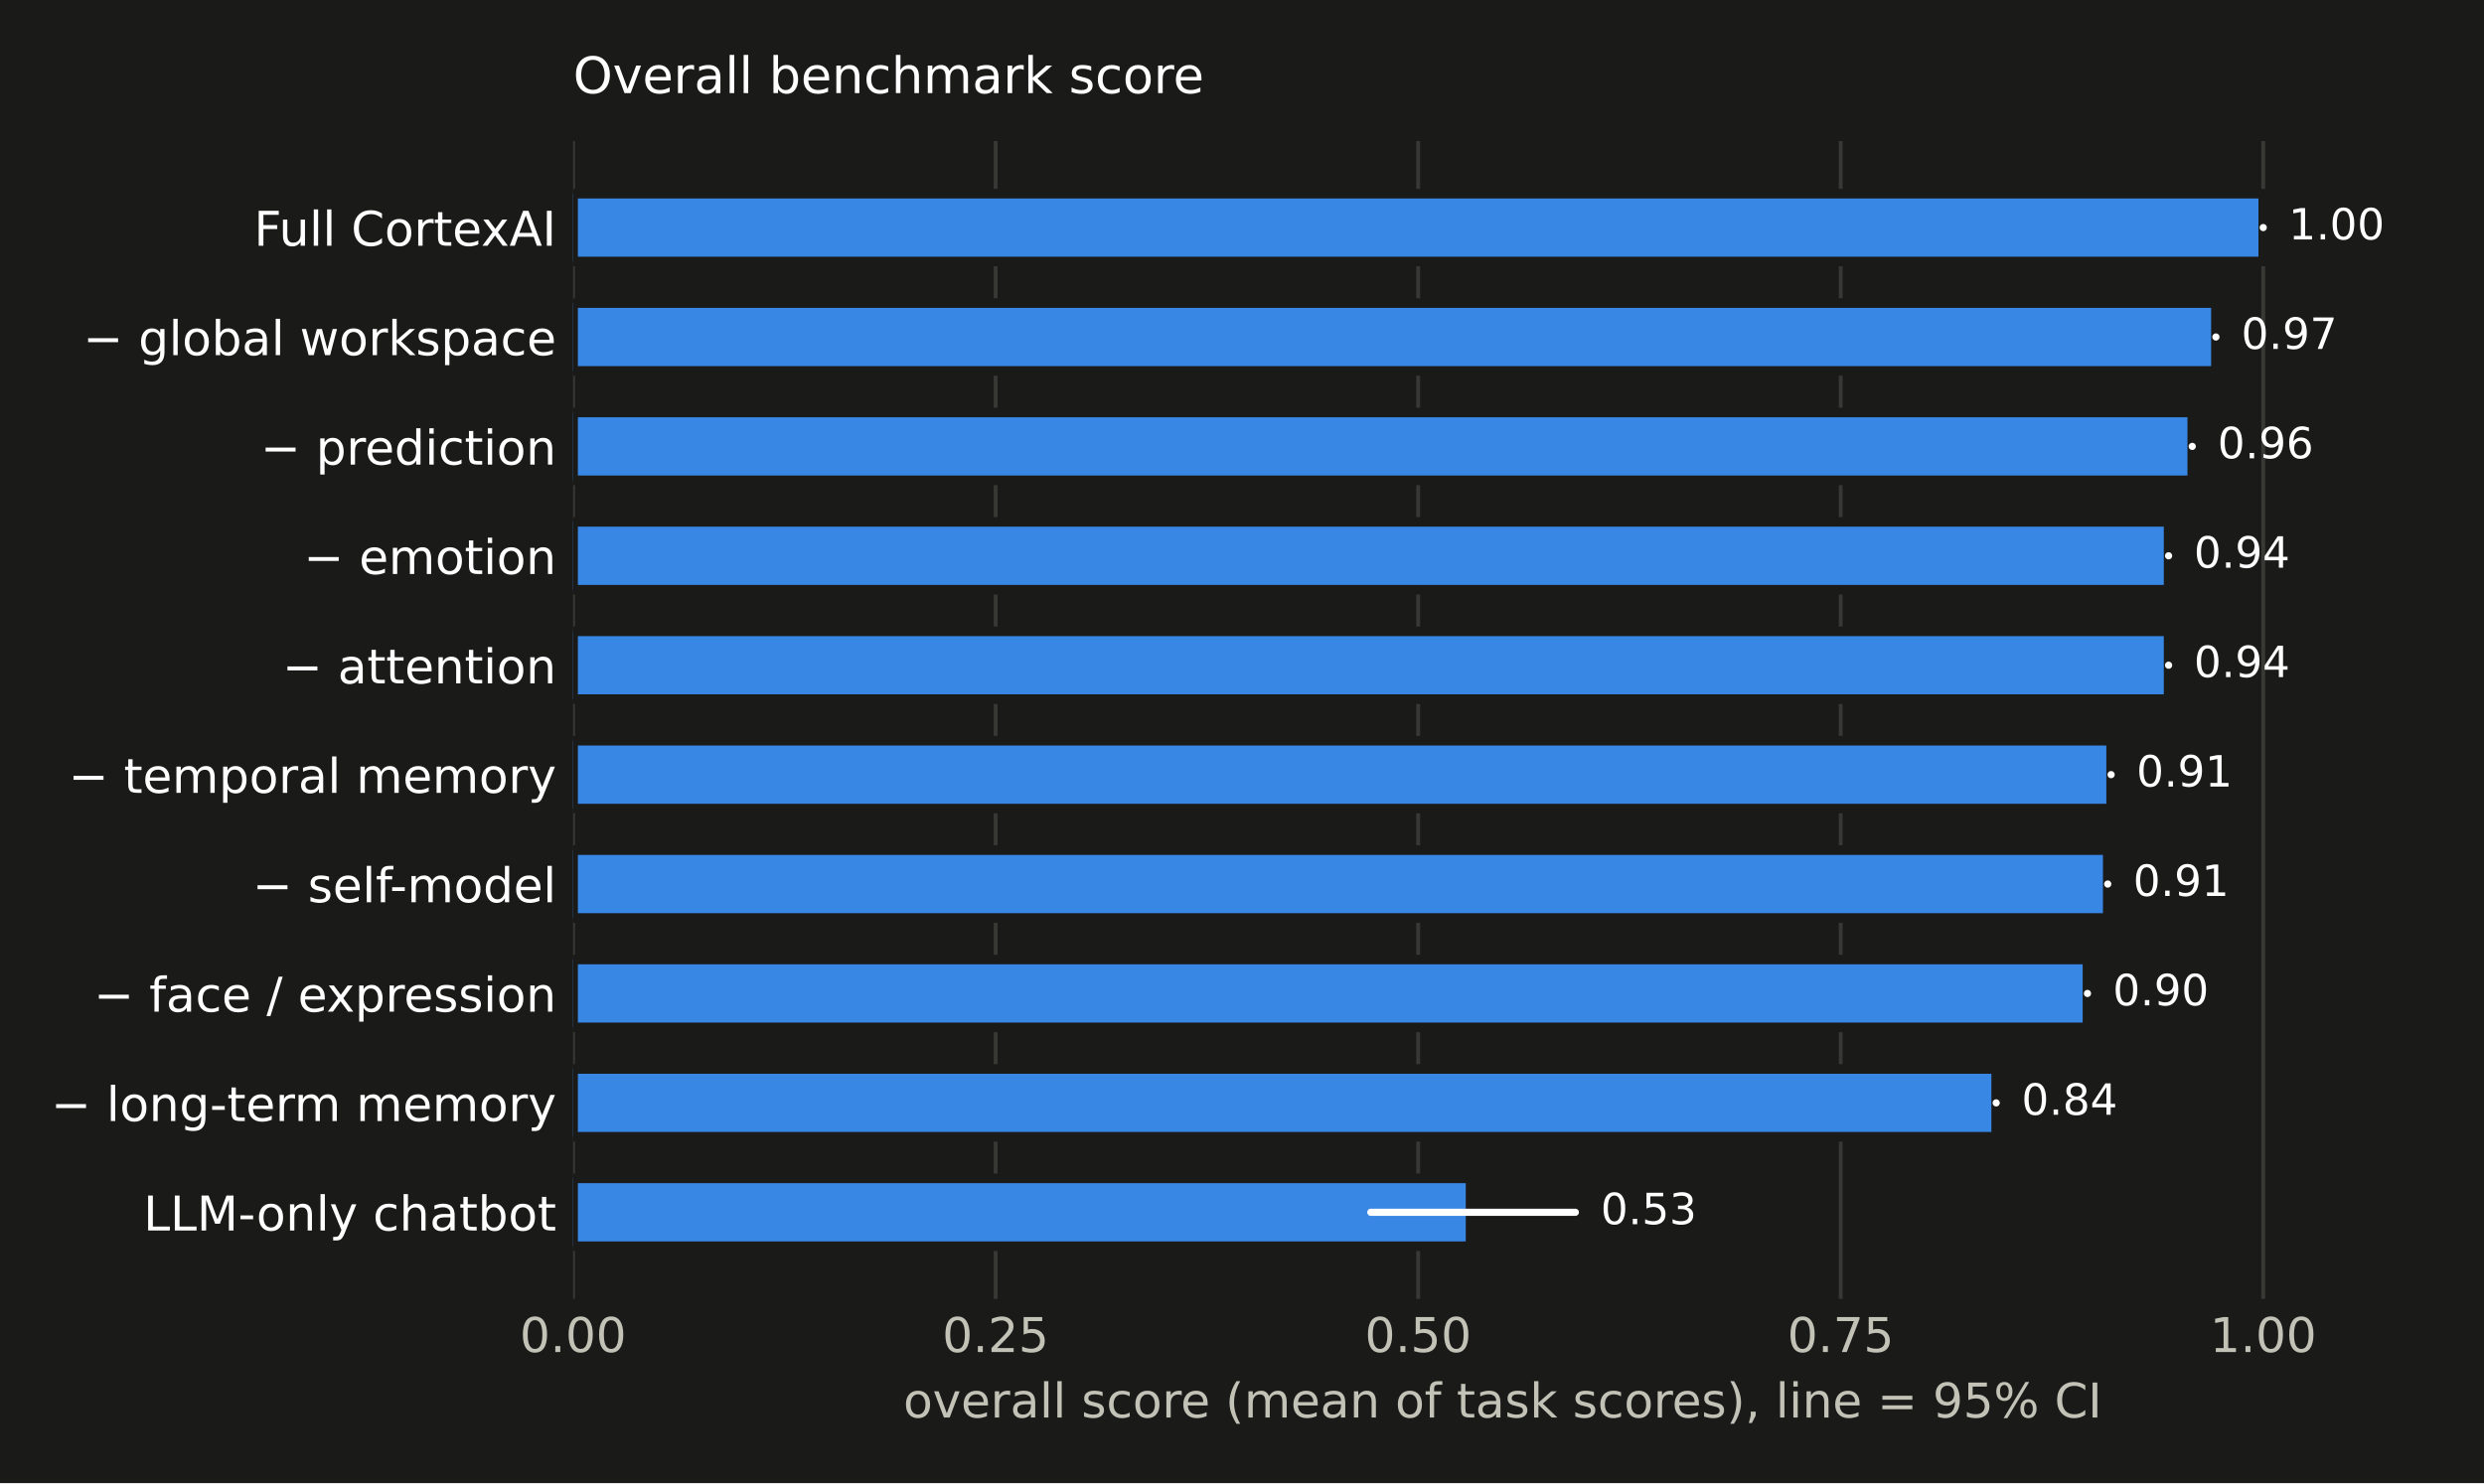
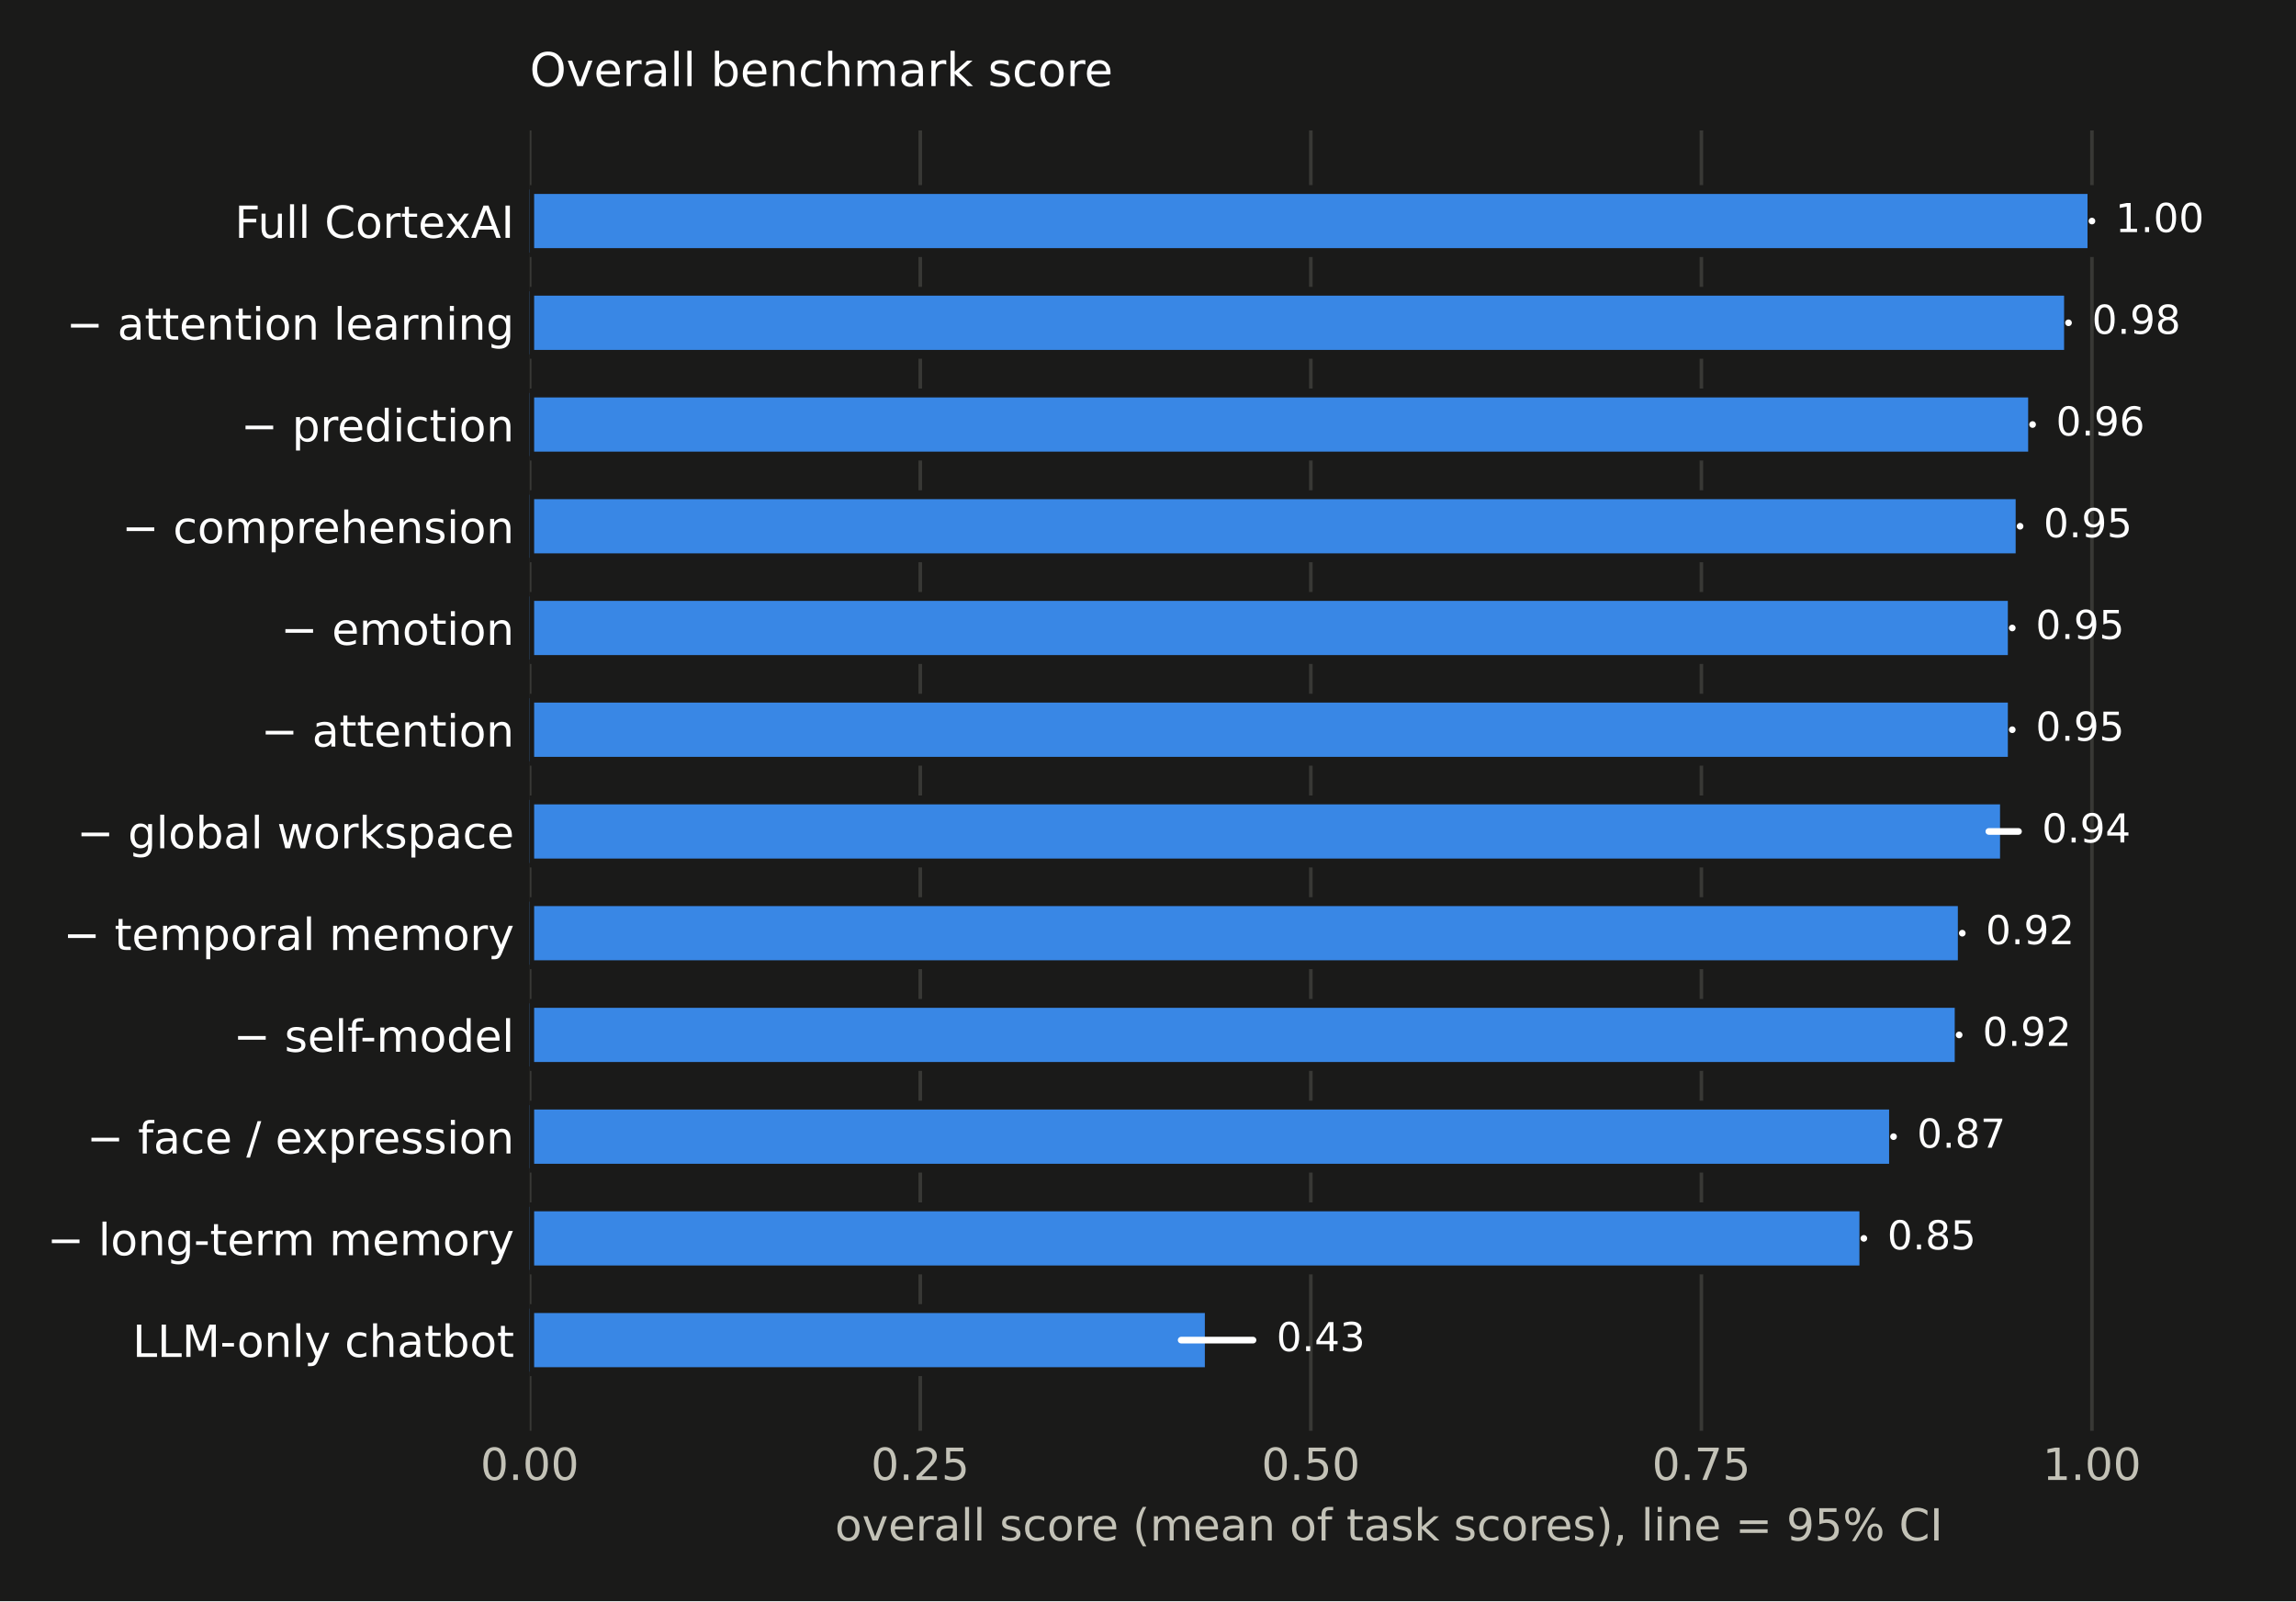
- <svg xmlns="http://www.w3.org/2000/svg" width="518.4pt" height="309.6pt" viewBox="0 0 518.4 309.6" version="1.1">
+ <svg xmlns="http://www.w3.org/2000/svg" width="518.4pt" height="361.44pt" viewBox="0 0 518.4 361.44" version="1.1">
  <defs>
    <style type="text/css">*{stroke-linejoin: round; stroke-linecap: butt}</style>
  </defs>
  <g id="figure_1">
    <g id="patch_1">
-       <path d="M 0 309.6  L 518.4 309.6  L 518.4 0  L 0 0  z " style="fill: #1a1a19" />
+       <path d="M 0 361.44  L 518.4 361.44  L 518.4 0  L 0 0  z " style="fill: #1a1a19" />
    </g>
    <g id="axes_1">
      <g id="patch_2">
-         <path d="M 119.6 271.14  L 507.6 271.14  L 507.6 29.44  L 119.6 29.44  z " style="fill: #1a1a19" />
+         <path d="M 119.6 322.98  L 507.6 322.98  L 507.6 29.44  L 119.6 29.44  z " style="fill: #1a1a19" />
      </g>
      <g id="matplotlib.axis_1">
        <g id="xtick_1">
          <g id="line2d_1">
-             <path d="M 119.6 271.14  L 119.6 29.44  " clip-path="url(#p7666a60976)" style="fill: none; stroke: #383835; stroke-width: 0.8; stroke-linecap: square" />
+             <path d="M 119.6 322.98  L 119.6 29.44  " clip-path="url(#p4cc3afd53c)" style="fill: none; stroke: #383835; stroke-width: 0.8; stroke-linecap: square" />
          </g>
          <g id="line2d_2" />
          <g id="text_1">
-             <text style="fill: #c3c2b7; font: 10px 'DejaVu Sans'; text-anchor: middle" x="119.6" y="282.238" transform="rotate(-0 119.6 282.2384)">0.00</text>
+             <text style="fill: #c3c2b7; font: 10px 'DejaVu Sans'; text-anchor: middle" x="119.6" y="334.078" transform="rotate(-0 119.6 334.0784)">0.00</text>
          </g>
        </g>
        <g id="xtick_2">
          <g id="line2d_3">
-             <path d="M 207.782 271.14  L 207.782 29.44  " clip-path="url(#p7666a60976)" style="fill: none; stroke: #383835; stroke-width: 0.8; stroke-linecap: square" />
+             <path d="M 207.782 322.98  L 207.782 29.44  " clip-path="url(#p4cc3afd53c)" style="fill: none; stroke: #383835; stroke-width: 0.8; stroke-linecap: square" />
          </g>
          <g id="line2d_4" />
          <g id="text_2">
-             <text style="fill: #c3c2b7; font: 10px 'DejaVu Sans'; text-anchor: middle" x="207.782" y="282.238" transform="rotate(-0 207.7818 282.2384)">0.25</text>
+             <text style="fill: #c3c2b7; font: 10px 'DejaVu Sans'; text-anchor: middle" x="207.782" y="334.078" transform="rotate(-0 207.7818 334.0784)">0.25</text>
          </g>
        </g>
        <g id="xtick_3">
          <g id="line2d_5">
-             <path d="M 295.964 271.14  L 295.964 29.44  " clip-path="url(#p7666a60976)" style="fill: none; stroke: #383835; stroke-width: 0.8; stroke-linecap: square" />
+             <path d="M 295.964 322.98  L 295.964 29.44  " clip-path="url(#p4cc3afd53c)" style="fill: none; stroke: #383835; stroke-width: 0.8; stroke-linecap: square" />
          </g>
          <g id="line2d_6" />
          <g id="text_3">
-             <text style="fill: #c3c2b7; font: 10px 'DejaVu Sans'; text-anchor: middle" x="295.964" y="282.238" transform="rotate(-0 295.9636 282.2384)">0.50</text>
+             <text style="fill: #c3c2b7; font: 10px 'DejaVu Sans'; text-anchor: middle" x="295.964" y="334.078" transform="rotate(-0 295.9636 334.0784)">0.50</text>
          </g>
        </g>
        <g id="xtick_4">
          <g id="line2d_7">
-             <path d="M 384.145 271.14  L 384.145 29.44  " clip-path="url(#p7666a60976)" style="fill: none; stroke: #383835; stroke-width: 0.8; stroke-linecap: square" />
+             <path d="M 384.145 322.98  L 384.145 29.44  " clip-path="url(#p4cc3afd53c)" style="fill: none; stroke: #383835; stroke-width: 0.8; stroke-linecap: square" />
          </g>
          <g id="line2d_8" />
          <g id="text_4">
-             <text style="fill: #c3c2b7; font: 10px 'DejaVu Sans'; text-anchor: middle" x="384.145" y="282.238" transform="rotate(-0 384.1455 282.2384)">0.75</text>
+             <text style="fill: #c3c2b7; font: 10px 'DejaVu Sans'; text-anchor: middle" x="384.145" y="334.078" transform="rotate(-0 384.1455 334.0784)">0.75</text>
          </g>
        </g>
        <g id="xtick_5">
          <g id="line2d_9">
-             <path d="M 472.327 271.14  L 472.327 29.44  " clip-path="url(#p7666a60976)" style="fill: none; stroke: #383835; stroke-width: 0.8; stroke-linecap: square" />
+             <path d="M 472.327 322.98  L 472.327 29.44  " clip-path="url(#p4cc3afd53c)" style="fill: none; stroke: #383835; stroke-width: 0.8; stroke-linecap: square" />
          </g>
          <g id="line2d_10" />
          <g id="text_5">
-             <text style="fill: #c3c2b7; font: 10px 'DejaVu Sans'; text-anchor: middle" x="472.327" y="282.238" transform="rotate(-0 472.3273 282.2384)">1.00</text>
+             <text style="fill: #c3c2b7; font: 10px 'DejaVu Sans'; text-anchor: middle" x="472.327" y="334.078" transform="rotate(-0 472.3273 334.0784)">1.00</text>
          </g>
        </g>
        <g id="text_6">
-           <text style="fill: #c3c2b7; font: 10px 'DejaVu Sans'; text-anchor: middle" x="313.6" y="295.917" transform="rotate(-0 313.6 295.9166)">overall score (mean of task scores), line = 95% CI</text>
+           <text style="fill: #c3c2b7; font: 10px 'DejaVu Sans'; text-anchor: middle" x="313.6" y="347.757" transform="rotate(-0 313.6 347.7566)">overall score (mean of task scores), line = 95% CI</text>
        </g>
      </g>
      <g id="matplotlib.axis_2">
        <g id="ytick_1">
          <g id="line2d_11" />
          <g id="text_7">
-             <text style="fill: #ffffff; font: 10px 'DejaVu Sans'; text-anchor: end" x="116.1" y="256.872" transform="rotate(-0 116.1 256.8722)">LLM-only chatbot</text>
+             <text style="fill: #ffffff; font: 10px 'DejaVu Sans'; text-anchor: end" x="116.1" y="306.317" transform="rotate(-0 116.1 306.3173)">LLM-only chatbot</text>
          </g>
        </g>
        <g id="ytick_2">
          <g id="line2d_12" />
          <g id="text_8">
-             <text style="fill: #ffffff; font: 10px 'DejaVu Sans'; text-anchor: end" x="116.1" y="234.032" transform="rotate(-0 116.1 234.0316)">− long-term memory</text>
+             <text style="fill: #ffffff; font: 10px 'DejaVu Sans'; text-anchor: end" x="116.1" y="283.352" transform="rotate(-0 116.1 283.3522)">− long-term memory</text>
          </g>
        </g>
        <g id="ytick_3">
          <g id="line2d_13" />
          <g id="text_9">
-             <text style="fill: #ffffff; font: 10px 'DejaVu Sans'; text-anchor: end" x="116.1" y="211.191" transform="rotate(-0 116.1 211.1909)">− face / expression</text>
+             <text style="fill: #ffffff; font: 10px 'DejaVu Sans'; text-anchor: end" x="116.1" y="260.387" transform="rotate(-0 116.1 260.3871)">− face / expression</text>
          </g>
        </g>
        <g id="ytick_4">
          <g id="line2d_14" />
          <g id="text_10">
-             <text style="fill: #ffffff; font: 10px 'DejaVu Sans'; text-anchor: end" x="116.1" y="188.35" transform="rotate(-0 116.1 188.3502)">− self-model</text>
+             <text style="fill: #ffffff; font: 10px 'DejaVu Sans'; text-anchor: end" x="116.1" y="237.422" transform="rotate(-0 116.1 237.422)">− self-model</text>
          </g>
        </g>
        <g id="ytick_5">
          <g id="line2d_15" />
          <g id="text_11">
-             <text style="fill: #ffffff; font: 10px 'DejaVu Sans'; text-anchor: end" x="116.1" y="165.51" transform="rotate(-0 116.1 165.5096)">− temporal memory</text>
+             <text style="fill: #ffffff; font: 10px 'DejaVu Sans'; text-anchor: end" x="116.1" y="214.457" transform="rotate(-0 116.1 214.4569)">− temporal memory</text>
          </g>
        </g>
        <g id="ytick_6">
          <g id="line2d_16" />
          <g id="text_12">
-             <text style="fill: #ffffff; font: 10px 'DejaVu Sans'; text-anchor: end" x="116.1" y="142.669" transform="rotate(-0 116.1 142.6689)">− attention</text>
+             <text style="fill: #ffffff; font: 10px 'DejaVu Sans'; text-anchor: end" x="116.1" y="191.492" transform="rotate(-0 116.1 191.4918)">− global workspace</text>
          </g>
        </g>
        <g id="ytick_7">
          <g id="line2d_17" />
          <g id="text_13">
-             <text style="fill: #ffffff; font: 10px 'DejaVu Sans'; text-anchor: end" x="116.1" y="119.828" transform="rotate(-0 116.1 119.8282)">− emotion</text>
+             <text style="fill: #ffffff; font: 10px 'DejaVu Sans'; text-anchor: end" x="116.1" y="168.527" transform="rotate(-0 116.1 168.5267)">− attention</text>
          </g>
        </g>
        <g id="ytick_8">
          <g id="line2d_18" />
          <g id="text_14">
-             <text style="fill: #ffffff; font: 10px 'DejaVu Sans'; text-anchor: end" x="116.1" y="96.988" transform="rotate(-0 116.1 96.98754)">− prediction</text>
+             <text style="fill: #ffffff; font: 10px 'DejaVu Sans'; text-anchor: end" x="116.1" y="145.562" transform="rotate(-0 116.1 145.5616)">− emotion</text>
          </g>
        </g>
        <g id="ytick_9">
          <g id="line2d_19" />
          <g id="text_15">
-             <text style="fill: #ffffff; font: 10px 'DejaVu Sans'; text-anchor: end" x="116.1" y="74.147" transform="rotate(-0 116.1 74.14686)">− global workspace</text>
+             <text style="fill: #ffffff; font: 10px 'DejaVu Sans'; text-anchor: end" x="116.1" y="122.596" transform="rotate(-0 116.1 122.5965)">− comprehension</text>
          </g>
        </g>
        <g id="ytick_10">
          <g id="line2d_20" />
          <g id="text_16">
-             <text style="fill: #ffffff; font: 10px 'DejaVu Sans'; text-anchor: end" x="116.1" y="51.306" transform="rotate(-0 116.1 51.30619)">Full CortexAI</text>
+             <text style="fill: #ffffff; font: 10px 'DejaVu Sans'; text-anchor: end" x="116.1" y="99.631" transform="rotate(-0 116.1 99.63134)">− prediction</text>
+           </g>
+         </g>
+         <g id="ytick_11">
+           <g id="line2d_21" />
+           <g id="text_17">
+             <text style="fill: #ffffff; font: 10px 'DejaVu Sans'; text-anchor: end" x="116.1" y="76.666" transform="rotate(-0 116.1 76.66624)">− attention learning</text>
+           </g>
+         </g>
+         <g id="ytick_12">
+           <g id="line2d_22" />
+           <g id="text_18">
+             <text style="fill: #ffffff; font: 10px 'DejaVu Sans'; text-anchor: end" x="116.1" y="53.701" transform="rotate(-0 116.1 53.70113)">Full CortexAI</text>
          </g>
        </g>
      </g>
      <g id="patch_3">
-         <path d="M 119.6 260.154  L 306.898 260.154  L 306.898 245.992  L 119.6 245.992  z " clip-path="url(#p7666a60976)" style="fill: #3987e5; stroke: #1a1a19; stroke-width: 2; stroke-linejoin: miter" />
+         <path d="M 119.6 309.637  L 273.036 309.637  L 273.036 295.399  L 119.6 295.399  z " clip-path="url(#p4cc3afd53c)" style="fill: #3987e5; stroke: #1a1a19; stroke-width: 2; stroke-linejoin: miter" />
      </g>
      <g id="patch_4">
-         <path d="M 119.6 237.313  L 416.596 237.313  L 416.596 223.152  L 119.6 223.152  z " clip-path="url(#p7666a60976)" style="fill: #3987e5; stroke: #1a1a19; stroke-width: 2; stroke-linejoin: miter" />
+         <path d="M 119.6 286.672  L 420.829 286.672  L 420.829 272.434  L 119.6 272.434  z " clip-path="url(#p4cc3afd53c)" style="fill: #3987e5; stroke: #1a1a19; stroke-width: 2; stroke-linejoin: miter" />
      </g>
      <g id="patch_5">
-         <path d="M 119.6 214.472  L 435.644 214.472  L 435.644 200.311  L 119.6 200.311  z " clip-path="url(#p7666a60976)" style="fill: #3987e5; stroke: #1a1a19; stroke-width: 2; stroke-linejoin: miter" />
+         <path d="M 119.6 263.707  L 427.531 263.707  L 427.531 249.469  L 119.6 249.469  z " clip-path="url(#p4cc3afd53c)" style="fill: #3987e5; stroke: #1a1a19; stroke-width: 2; stroke-linejoin: miter" />
      </g>
      <g id="patch_6">
-         <path d="M 119.6 191.632  L 439.876 191.632  L 439.876 177.47  L 119.6 177.47  z " clip-path="url(#p7666a60976)" style="fill: #3987e5; stroke: #1a1a19; stroke-width: 2; stroke-linejoin: miter" />
+         <path d="M 119.6 240.742  L 442.345 240.742  L 442.345 226.504  L 119.6 226.504  z " clip-path="url(#p4cc3afd53c)" style="fill: #3987e5; stroke: #1a1a19; stroke-width: 2; stroke-linejoin: miter" />
      </g>
      <g id="patch_7">
-         <path d="M 119.6 168.791  L 440.582 168.791  L 440.582 154.63  L 119.6 154.63  z " clip-path="url(#p7666a60976)" style="fill: #3987e5; stroke: #1a1a19; stroke-width: 2; stroke-linejoin: miter" />
+         <path d="M 119.6 217.777  L 443.051 217.777  L 443.051 203.538  L 119.6 203.538  z " clip-path="url(#p4cc3afd53c)" style="fill: #3987e5; stroke: #1a1a19; stroke-width: 2; stroke-linejoin: miter" />
      </g>
      <g id="patch_8">
-         <path d="M 119.6 145.95  L 452.575 145.95  L 452.575 131.789  L 119.6 131.789  z " clip-path="url(#p7666a60976)" style="fill: #3987e5; stroke: #1a1a19; stroke-width: 2; stroke-linejoin: miter" />
+         <path d="M 119.6 194.812  L 452.575 194.812  L 452.575 180.573  L 119.6 180.573  z " clip-path="url(#p4cc3afd53c)" style="fill: #3987e5; stroke: #1a1a19; stroke-width: 2; stroke-linejoin: miter" />
      </g>
      <g id="patch_9">
-         <path d="M 119.6 123.11  L 452.575 123.11  L 452.575 108.948  L 119.6 108.948  z " clip-path="url(#p7666a60976)" style="fill: #3987e5; stroke: #1a1a19; stroke-width: 2; stroke-linejoin: miter" />
+         <path d="M 119.6 171.847  L 454.338 171.847  L 454.338 157.608  L 119.6 157.608  z " clip-path="url(#p4cc3afd53c)" style="fill: #3987e5; stroke: #1a1a19; stroke-width: 2; stroke-linejoin: miter" />
      </g>
      <g id="patch_10">
-         <path d="M 119.6 100.269  L 457.513 100.269  L 457.513 86.108  L 119.6 86.108  z " clip-path="url(#p7666a60976)" style="fill: #3987e5; stroke: #1a1a19; stroke-width: 2; stroke-linejoin: miter" />
+         <path d="M 119.6 148.882  L 454.338 148.882  L 454.338 134.643  L 119.6 134.643  z " clip-path="url(#p4cc3afd53c)" style="fill: #3987e5; stroke: #1a1a19; stroke-width: 2; stroke-linejoin: miter" />
      </g>
      <g id="patch_11">
-         <path d="M 119.6 77.428  L 462.451 77.428  L 462.451 63.267  L 119.6 63.267  z " clip-path="url(#p7666a60976)" style="fill: #3987e5; stroke: #1a1a19; stroke-width: 2; stroke-linejoin: miter" />
+         <path d="M 119.6 125.916  L 456.102 125.916  L 456.102 111.678  L 119.6 111.678  z " clip-path="url(#p4cc3afd53c)" style="fill: #3987e5; stroke: #1a1a19; stroke-width: 2; stroke-linejoin: miter" />
      </g>
      <g id="patch_12">
-         <path d="M 119.6 54.588  L 472.327 54.588  L 472.327 40.426  L 119.6 40.426  z " clip-path="url(#p7666a60976)" style="fill: #3987e5; stroke: #1a1a19; stroke-width: 2; stroke-linejoin: miter" />
-       </g>
-       <g id="line2d_21">
-         <path d="M 286.087 253.073  L 328.767 253.073  " clip-path="url(#p7666a60976)" style="fill: none; stroke: #ffffff; stroke-width: 1.5; stroke-linecap: round" />
-       </g>
-       <g id="line2d_22">
-         <path d="M 416.596 230.232  L 416.596 230.232  " clip-path="url(#p7666a60976)" style="fill: none; stroke: #ffffff; stroke-width: 1.5; stroke-linecap: round" />
+         <path d="M 119.6 102.951  L 458.924 102.951  L 458.924 88.713  L 119.6 88.713  z " clip-path="url(#p4cc3afd53c)" style="fill: #3987e5; stroke: #1a1a19; stroke-width: 2; stroke-linejoin: miter" />
+       </g>
+       <g id="patch_13">
+         <path d="M 119.6 79.986  L 467.036 79.986  L 467.036 65.748  L 119.6 65.748  z " clip-path="url(#p4cc3afd53c)" style="fill: #3987e5; stroke: #1a1a19; stroke-width: 2; stroke-linejoin: miter" />
+       </g>
+       <g id="patch_14">
+         <path d="M 119.6 57.021  L 472.327 57.021  L 472.327 42.783  L 119.6 42.783  z " clip-path="url(#p4cc3afd53c)" style="fill: #3987e5; stroke: #1a1a19; stroke-width: 2; stroke-linejoin: miter" />
      </g>
      <g id="line2d_23">
-         <path d="M 435.644 207.392  L 435.644 207.392  " clip-path="url(#p7666a60976)" style="fill: none; stroke: #ffffff; stroke-width: 1.5; stroke-linecap: round" />
+         <path d="M 266.687 302.518  L 282.913 302.518  " clip-path="url(#p4cc3afd53c)" style="fill: none; stroke: #ffffff; stroke-width: 1.5; stroke-linecap: round" />
      </g>
      <g id="line2d_24">
-         <path d="M 439.876 184.551  L 439.876 184.551  " clip-path="url(#p7666a60976)" style="fill: none; stroke: #ffffff; stroke-width: 1.5; stroke-linecap: round" />
+         <path d="M 420.829 279.553  L 420.829 279.553  " clip-path="url(#p4cc3afd53c)" style="fill: none; stroke: #ffffff; stroke-width: 1.5; stroke-linecap: round" />
      </g>
      <g id="line2d_25">
-         <path d="M 440.582 161.71  L 440.582 161.71  " clip-path="url(#p7666a60976)" style="fill: none; stroke: #ffffff; stroke-width: 1.5; stroke-linecap: round" />
+         <path d="M 427.531 256.588  L 427.531 256.588  " clip-path="url(#p4cc3afd53c)" style="fill: none; stroke: #ffffff; stroke-width: 1.5; stroke-linecap: round" />
      </g>
      <g id="line2d_26">
-         <path d="M 452.575 138.87  L 452.575 138.87  " clip-path="url(#p7666a60976)" style="fill: none; stroke: #ffffff; stroke-width: 1.5; stroke-linecap: round" />
+         <path d="M 442.345 233.623  L 442.345 233.623  " clip-path="url(#p4cc3afd53c)" style="fill: none; stroke: #ffffff; stroke-width: 1.5; stroke-linecap: round" />
      </g>
      <g id="line2d_27">
-         <path d="M 452.575 116.029  L 452.575 116.029  " clip-path="url(#p7666a60976)" style="fill: none; stroke: #ffffff; stroke-width: 1.5; stroke-linecap: round" />
+         <path d="M 443.051 210.658  L 443.051 210.658  " clip-path="url(#p4cc3afd53c)" style="fill: none; stroke: #ffffff; stroke-width: 1.5; stroke-linecap: round" />
      </g>
      <g id="line2d_28">
-         <path d="M 457.513 93.188  L 457.513 93.188  " clip-path="url(#p7666a60976)" style="fill: none; stroke: #ffffff; stroke-width: 1.5; stroke-linecap: round" />
+         <path d="M 449.047 187.693  L 455.749 187.693  " clip-path="url(#p4cc3afd53c)" style="fill: none; stroke: #ffffff; stroke-width: 1.5; stroke-linecap: round" />
      </g>
      <g id="line2d_29">
-         <path d="M 462.451 70.348  L 462.451 70.348  " clip-path="url(#p7666a60976)" style="fill: none; stroke: #ffffff; stroke-width: 1.5; stroke-linecap: round" />
+         <path d="M 454.338 164.727  L 454.338 164.727  " clip-path="url(#p4cc3afd53c)" style="fill: none; stroke: #ffffff; stroke-width: 1.5; stroke-linecap: round" />
      </g>
      <g id="line2d_30">
-         <path d="M 472.327 47.507  L 472.327 47.507  " clip-path="url(#p7666a60976)" style="fill: none; stroke: #ffffff; stroke-width: 1.5; stroke-linecap: round" />
-       </g>
-       <g id="text_17">
-         <text style="fill: #ffffff; font: 9px 'DejaVu Sans'; text-anchor: start" x="334.058" y="255.556" transform="rotate(-0 334.0582 255.5565)">0.53</text>
-       </g>
-       <g id="text_18">
-         <text style="fill: #ffffff; font: 9px 'DejaVu Sans'; text-anchor: start" x="421.887" y="232.716" transform="rotate(-0 421.8873 232.7158)">0.84</text>
+         <path d="M 454.338 141.762  L 454.338 141.762  " clip-path="url(#p4cc3afd53c)" style="fill: none; stroke: #ffffff; stroke-width: 1.5; stroke-linecap: round" />
+       </g>
+       <g id="line2d_31">
+         <path d="M 456.102 118.797  L 456.102 118.797  " clip-path="url(#p4cc3afd53c)" style="fill: none; stroke: #ffffff; stroke-width: 1.5; stroke-linecap: round" />
+       </g>
+       <g id="line2d_32">
+         <path d="M 458.924 95.832  L 458.924 95.832  " clip-path="url(#p4cc3afd53c)" style="fill: none; stroke: #ffffff; stroke-width: 1.5; stroke-linecap: round" />
+       </g>
+       <g id="line2d_33">
+         <path d="M 467.036 72.867  L 467.036 72.867  " clip-path="url(#p4cc3afd53c)" style="fill: none; stroke: #ffffff; stroke-width: 1.5; stroke-linecap: round" />
+       </g>
+       <g id="line2d_34">
+         <path d="M 472.327 49.902  L 472.327 49.902  " clip-path="url(#p4cc3afd53c)" style="fill: none; stroke: #ffffff; stroke-width: 1.5; stroke-linecap: round" />
      </g>
      <g id="text_19">
-         <text style="fill: #ffffff; font: 9px 'DejaVu Sans'; text-anchor: start" x="440.935" y="209.875" transform="rotate(-0 440.9345 209.8751)">0.90</text>
+         <text style="fill: #ffffff; font: 9px 'DejaVu Sans'; text-anchor: start" x="288.204" y="305.002" transform="rotate(-0 288.2036 305.0015)">0.43</text>
      </g>
      <g id="text_20">
-         <text style="fill: #ffffff; font: 9px 'DejaVu Sans'; text-anchor: start" x="445.167" y="187.034" transform="rotate(-0 445.1673 187.0344)">0.91</text>
+         <text style="fill: #ffffff; font: 9px 'DejaVu Sans'; text-anchor: start" x="426.12" y="282.036" transform="rotate(-0 426.12 282.0364)">0.85</text>
      </g>
      <g id="text_21">
-         <text style="fill: #ffffff; font: 9px 'DejaVu Sans'; text-anchor: start" x="445.873" y="164.194" transform="rotate(-0 445.8727 164.1938)">0.91</text>
+         <text style="fill: #ffffff; font: 9px 'DejaVu Sans'; text-anchor: start" x="432.822" y="259.071" transform="rotate(-0 432.8218 259.0713)">0.87</text>
      </g>
      <g id="text_22">
-         <text style="fill: #ffffff; font: 9px 'DejaVu Sans'; text-anchor: start" x="457.865" y="141.353" transform="rotate(-0 457.8655 141.3531)">0.94</text>
+         <text style="fill: #ffffff; font: 9px 'DejaVu Sans'; text-anchor: start" x="447.636" y="236.106" transform="rotate(-0 447.6364 236.1062)">0.92</text>
      </g>
      <g id="text_23">
-         <text style="fill: #ffffff; font: 9px 'DejaVu Sans'; text-anchor: start" x="457.865" y="118.512" transform="rotate(-0 457.8655 118.5124)">0.94</text>
+         <text style="fill: #ffffff; font: 9px 'DejaVu Sans'; text-anchor: start" x="448.342" y="213.141" transform="rotate(-0 448.3418 213.1411)">0.92</text>
      </g>
      <g id="text_24">
-         <text style="fill: #ffffff; font: 9px 'DejaVu Sans'; text-anchor: start" x="462.804" y="95.672" transform="rotate(-0 462.8036 95.67176)">0.96</text>
+         <text style="fill: #ffffff; font: 9px 'DejaVu Sans'; text-anchor: start" x="461.04" y="190.176" transform="rotate(-0 461.04 190.176)">0.94</text>
      </g>
      <g id="text_25">
-         <text style="fill: #ffffff; font: 9px 'DejaVu Sans'; text-anchor: start" x="467.742" y="72.831" transform="rotate(-0 467.7418 72.83108)">0.97</text>
+         <text style="fill: #ffffff; font: 9px 'DejaVu Sans'; text-anchor: start" x="459.629" y="167.211" transform="rotate(-0 459.6291 167.2109)">0.95</text>
      </g>
      <g id="text_26">
-         <text style="fill: #ffffff; font: 9px 'DejaVu Sans'; text-anchor: start" x="477.618" y="49.99" transform="rotate(-0 477.6182 49.99041)">1.00</text>
+         <text style="fill: #ffffff; font: 9px 'DejaVu Sans'; text-anchor: start" x="459.629" y="144.246" transform="rotate(-0 459.6291 144.2458)">0.95</text>
      </g>
      <g id="text_27">
+         <text style="fill: #ffffff; font: 9px 'DejaVu Sans'; text-anchor: start" x="461.393" y="121.281" transform="rotate(-0 461.3927 121.2807)">0.95</text>
+       </g>
+       <g id="text_28">
+         <text style="fill: #ffffff; font: 9px 'DejaVu Sans'; text-anchor: start" x="464.215" y="98.316" transform="rotate(-0 464.2145 98.31556)">0.96</text>
+       </g>
+       <g id="text_29">
+         <text style="fill: #ffffff; font: 9px 'DejaVu Sans'; text-anchor: start" x="472.327" y="75.35" transform="rotate(-0 472.3273 75.35045)">0.98</text>
+       </g>
+       <g id="text_30">
+         <text style="fill: #ffffff; font: 9px 'DejaVu Sans'; text-anchor: start" x="477.618" y="52.385" transform="rotate(-0 477.6182 52.38535)">1.00</text>
+       </g>
+       <g id="text_31">
        <text style="fill: #ffffff; font: 10.5px 'DejaVu Sans'; text-anchor: start" x="119.6" y="19.44" transform="rotate(-0 119.6 19.44)">Overall benchmark score</text>
      </g>
    </g>
  </g>
  <defs>
-     <clipPath id="p7666a60976">
-       <rect x="119.6" y="29.44" width="388" height="241.7" />
+     <clipPath id="p4cc3afd53c">
+       <rect x="119.6" y="29.44" width="388" height="293.54" />
    </clipPath>
  </defs>
</svg>
